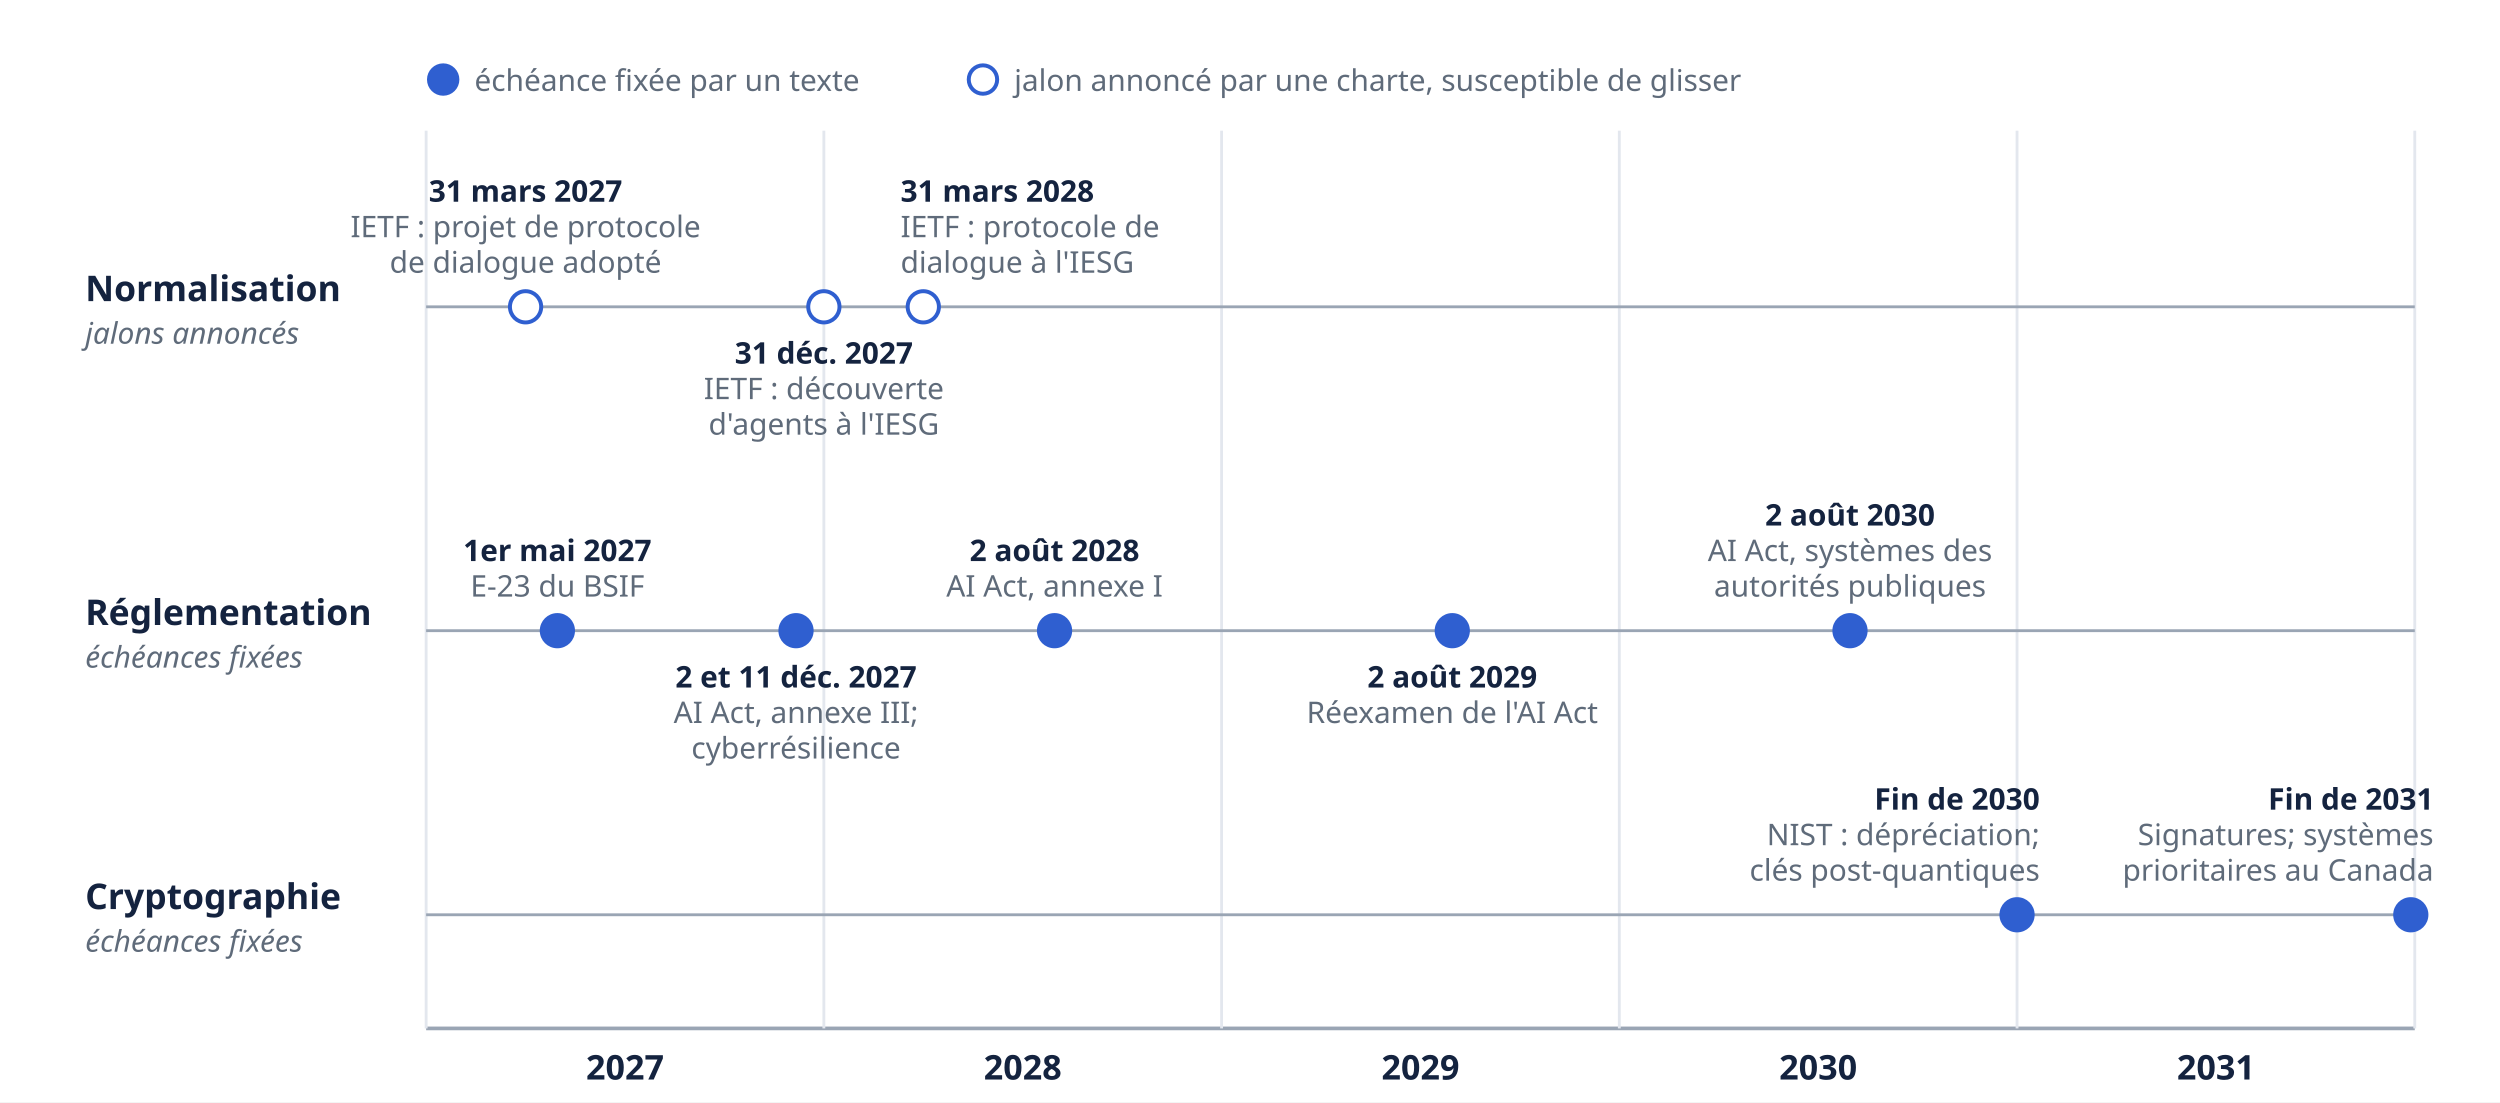
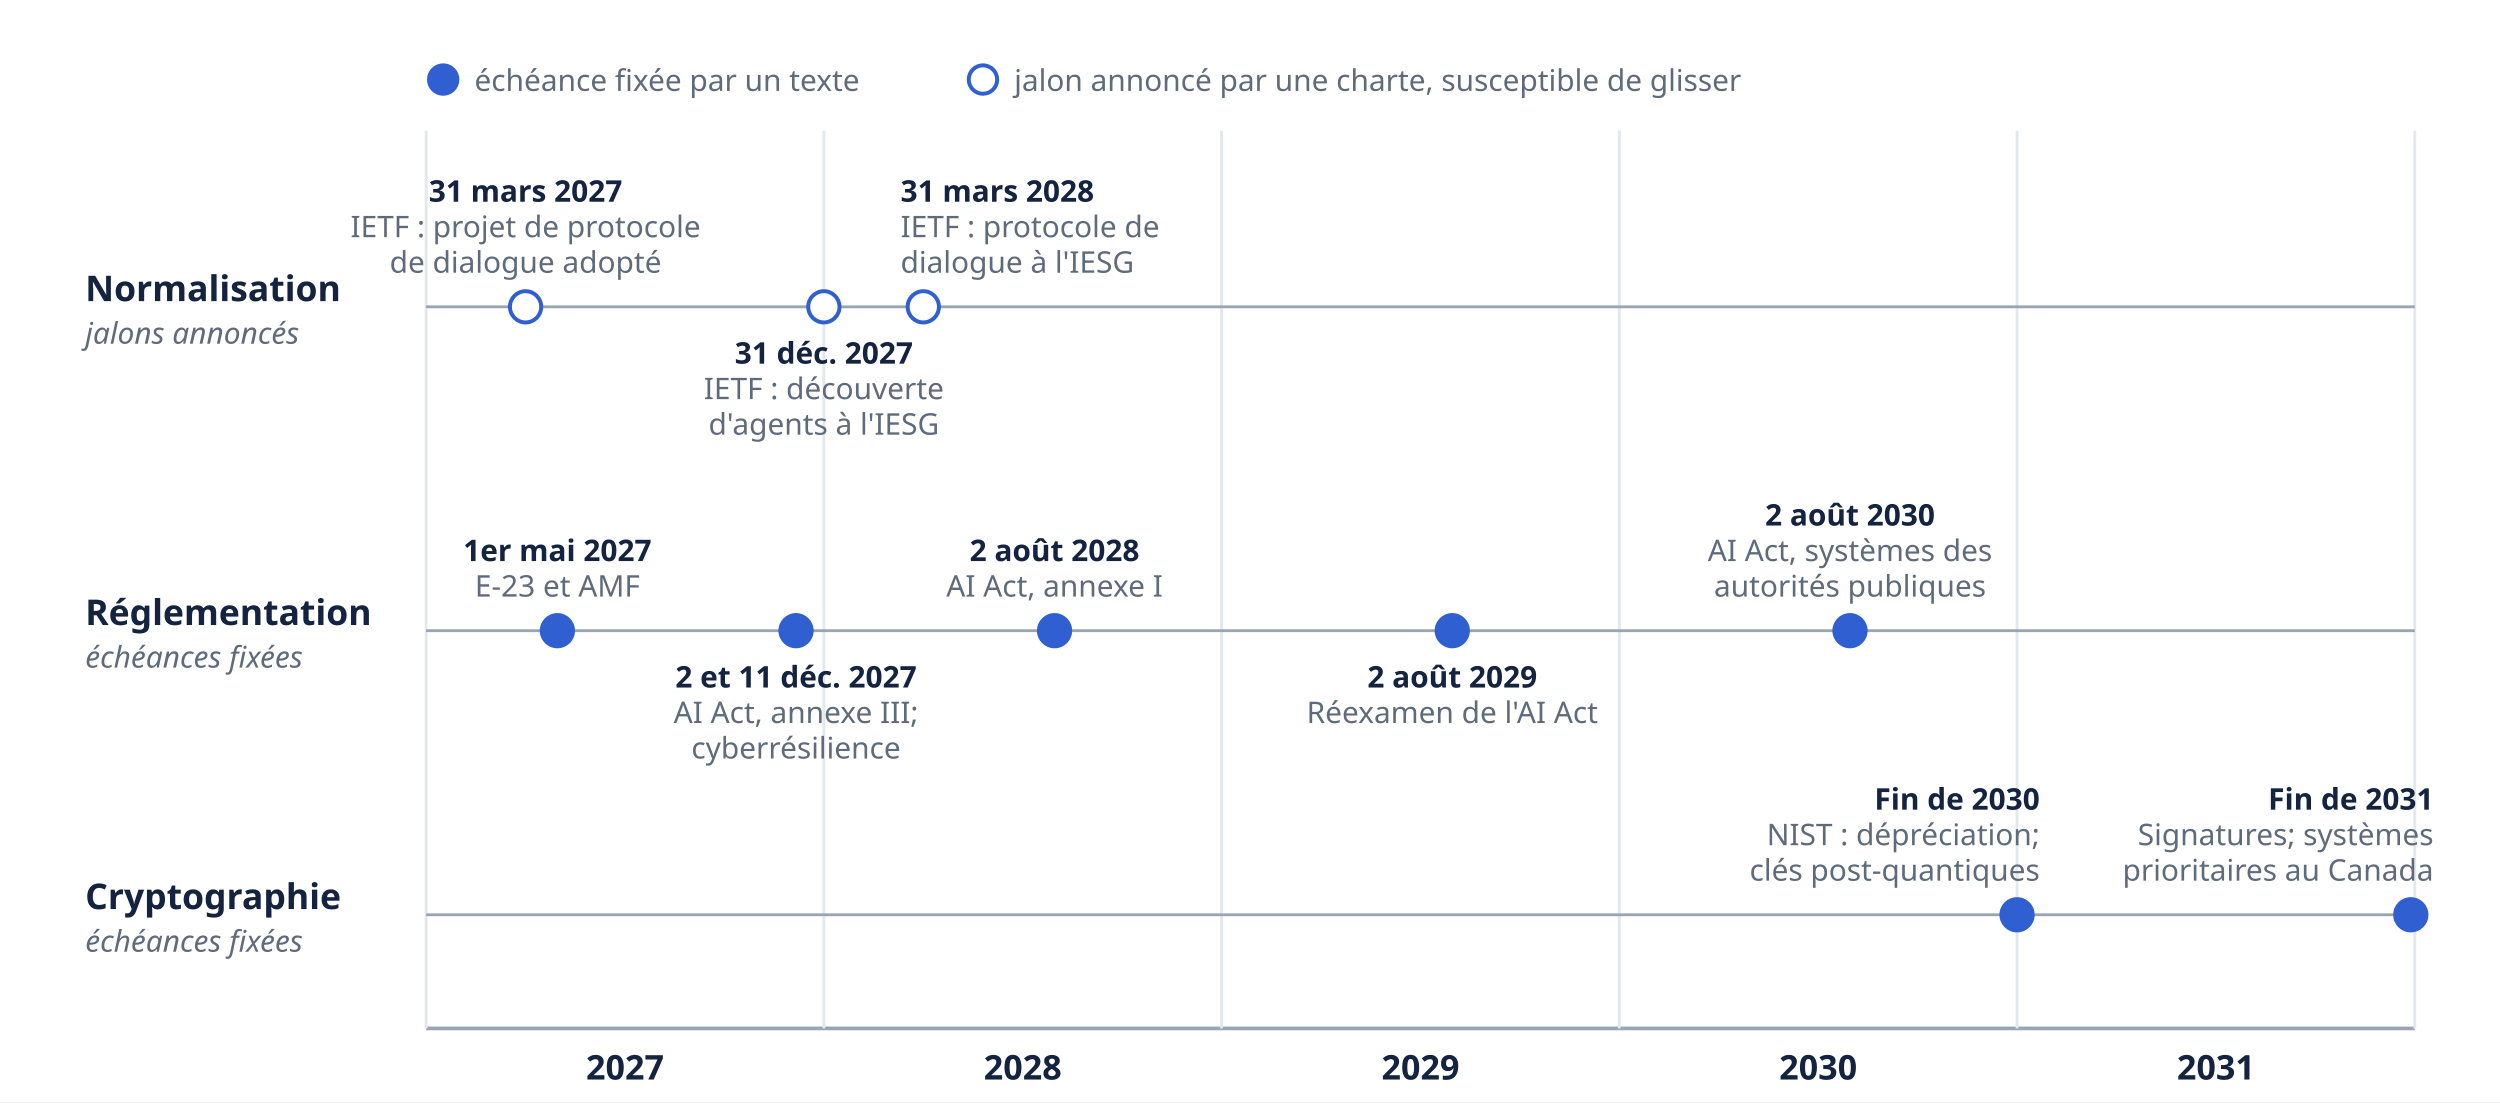
<svg xmlns="http://www.w3.org/2000/svg" viewBox="0 0 880 388" width="880" height="388">
  <rect width="880" height="388" fill="#ffffff" />
  <line x1="150" y1="362" x2="850" y2="362" stroke="#9aa5b4" stroke-width="1.3" />
  <line x1="150" y1="46" x2="150" y2="362" stroke="#e3e7ee" stroke-width="1" />
  <text x="220" y="380" text-anchor="middle" font-family="Segoe UI, Calibri, sans-serif" font-size="12" font-weight="bold" fill="#14233f">2027</text>
  <line x1="290" y1="46" x2="290" y2="362" stroke="#e3e7ee" stroke-width="1" />
  <text x="360" y="380" text-anchor="middle" font-family="Segoe UI, Calibri, sans-serif" font-size="12" font-weight="bold" fill="#14233f">2028</text>
  <line x1="430" y1="46" x2="430" y2="362" stroke="#e3e7ee" stroke-width="1" />
  <text x="500" y="380" text-anchor="middle" font-family="Segoe UI, Calibri, sans-serif" font-size="12" font-weight="bold" fill="#14233f">2029</text>
  <line x1="570" y1="46" x2="570" y2="362" stroke="#e3e7ee" stroke-width="1" />
  <text x="640" y="380" text-anchor="middle" font-family="Segoe UI, Calibri, sans-serif" font-size="12" font-weight="bold" fill="#14233f">2030</text>
  <line x1="710" y1="46" x2="710" y2="362" stroke="#e3e7ee" stroke-width="1" />
  <text x="780" y="380" text-anchor="middle" font-family="Segoe UI, Calibri, sans-serif" font-size="12" font-weight="bold" fill="#14233f">2031</text>
  <line x1="850" y1="46" x2="850" y2="362" stroke="#e3e7ee" stroke-width="1" />
  <text x="30" y="106" text-anchor="start" font-family="Segoe UI, Calibri, sans-serif" font-size="12.5" font-weight="bold" fill="#14233f">Normalisation</text>
  <text x="30" y="121" text-anchor="start" font-family="Segoe UI, Calibri, sans-serif" font-size="10.5" font-style="italic" fill="#5f6b7a">jalons annoncés</text>
  <line x1="150" y1="108" x2="850" y2="108" stroke="#9aa5b4" stroke-width="1" />
  <text x="30" y="220" text-anchor="start" font-family="Segoe UI, Calibri, sans-serif" font-size="12.5" font-weight="bold" fill="#14233f">Réglementation</text>
  <text x="30" y="235" text-anchor="start" font-family="Segoe UI, Calibri, sans-serif" font-size="10.5" font-style="italic" fill="#5f6b7a">échéances fixées</text>
  <line x1="150" y1="222" x2="850" y2="222" stroke="#9aa5b4" stroke-width="1" />
  <text x="30" y="320" text-anchor="start" font-family="Segoe UI, Calibri, sans-serif" font-size="12.5" font-weight="bold" fill="#14233f">Cryptographie</text>
  <text x="30" y="335" text-anchor="start" font-family="Segoe UI, Calibri, sans-serif" font-size="10.5" font-style="italic" fill="#5f6b7a">échéances fixées</text>
  <line x1="150" y1="322" x2="850" y2="322" stroke="#9aa5b4" stroke-width="1" />
  <circle cx="185" cy="108" r="5.5" fill="#ffffff" stroke="#2f5fd0" stroke-width="1.4" />
  <text x="185" y="71" text-anchor="middle" font-family="Segoe UI, Calibri, sans-serif" font-size="10.5" font-weight="bold" fill="#14233f">31 mars 2027</text>
  <text x="185" y="83.5" text-anchor="middle" font-family="Segoe UI, Calibri, sans-serif" font-size="10.5" fill="#5f6b7a">IETF : projet de protocole</text>
  <text x="185" y="96" text-anchor="middle" font-family="Segoe UI, Calibri, sans-serif" font-size="10.5" fill="#5f6b7a">de dialogue adopté</text>
  <circle cx="290" cy="108" r="5.5" fill="#ffffff" stroke="#2f5fd0" stroke-width="1.4" />
  <text x="290" y="128" text-anchor="middle" font-family="Segoe UI, Calibri, sans-serif" font-size="10.5" font-weight="bold" fill="#14233f">31 déc. 2027</text>
  <text x="290" y="140.5" text-anchor="middle" font-family="Segoe UI, Calibri, sans-serif" font-size="10.5" fill="#5f6b7a">IETF : découverte</text>
  <text x="290" y="153" text-anchor="middle" font-family="Segoe UI, Calibri, sans-serif" font-size="10.5" fill="#5f6b7a">d'agents à l'IESG</text>
  <circle cx="325" cy="108" r="5.5" fill="#ffffff" stroke="#2f5fd0" stroke-width="1.4" />
  <text x="317" y="71" text-anchor="start" font-family="Segoe UI, Calibri, sans-serif" font-size="10.5" font-weight="bold" fill="#14233f">31 mars 2028</text>
  <text x="317" y="83.5" text-anchor="start" font-family="Segoe UI, Calibri, sans-serif" font-size="10.5" fill="#5f6b7a">IETF : protocole de</text>
  <text x="317" y="96" text-anchor="start" font-family="Segoe UI, Calibri, sans-serif" font-size="10.5" fill="#5f6b7a">dialogue à l'IESG</text>
  <circle cx="196.2" cy="222" r="5.5" fill="#2f5fd0" stroke="#2f5fd0" stroke-width="1.4" />
  <text x="196.2" y="197.5" text-anchor="middle" font-family="Segoe UI, Calibri, sans-serif" font-size="10.5" font-weight="bold" fill="#14233f">1er mai 2027</text>
-   <text x="196.2" y="210" text-anchor="middle" font-family="Segoe UI, Calibri, sans-serif" font-size="10.5" fill="#5f6b7a">E-23 du BSIF</text>
+   <text x="196.2" y="210" text-anchor="middle" font-family="Segoe UI, Calibri, sans-serif" font-size="10.5" fill="#5f6b7a">E-23 et AMF</text>
  <circle cx="280.2" cy="222" r="5.5" fill="#2f5fd0" stroke="#2f5fd0" stroke-width="1.4" />
  <text x="280.2" y="242" text-anchor="middle" font-family="Segoe UI, Calibri, sans-serif" font-size="10.5" font-weight="bold" fill="#14233f">2 et 11 déc. 2027</text>
  <text x="280.2" y="254.5" text-anchor="middle" font-family="Segoe UI, Calibri, sans-serif" font-size="10.5" fill="#5f6b7a">AI Act, annexe III;</text>
  <text x="280.2" y="267" text-anchor="middle" font-family="Segoe UI, Calibri, sans-serif" font-size="10.5" fill="#5f6b7a">cyberrésilience</text>
  <circle cx="371.2" cy="222" r="5.5" fill="#2f5fd0" stroke="#2f5fd0" stroke-width="1.4" />
  <text x="371.2" y="197.5" text-anchor="middle" font-family="Segoe UI, Calibri, sans-serif" font-size="10.5" font-weight="bold" fill="#14233f">2 août 2028</text>
  <text x="371.2" y="210" text-anchor="middle" font-family="Segoe UI, Calibri, sans-serif" font-size="10.5" fill="#5f6b7a">AI Act, annexe I</text>
  <circle cx="511.2" cy="222" r="5.5" fill="#2f5fd0" stroke="#2f5fd0" stroke-width="1.4" />
  <text x="511.2" y="242" text-anchor="middle" font-family="Segoe UI, Calibri, sans-serif" font-size="10.5" font-weight="bold" fill="#14233f">2 août 2029</text>
  <text x="511.2" y="254.5" text-anchor="middle" font-family="Segoe UI, Calibri, sans-serif" font-size="10.5" fill="#5f6b7a">Réexamen de l'AI Act</text>
  <circle cx="651.2" cy="222" r="5.5" fill="#2f5fd0" stroke="#2f5fd0" stroke-width="1.4" />
  <text x="651.2" y="185" text-anchor="middle" font-family="Segoe UI, Calibri, sans-serif" font-size="10.5" font-weight="bold" fill="#14233f">2 août 2030</text>
  <text x="651.2" y="197.5" text-anchor="middle" font-family="Segoe UI, Calibri, sans-serif" font-size="10.5" fill="#5f6b7a">AI Act, systèmes des</text>
  <text x="651.2" y="210" text-anchor="middle" font-family="Segoe UI, Calibri, sans-serif" font-size="10.5" fill="#5f6b7a">autorités publiques</text>
  <circle cx="710" cy="322" r="5.5" fill="#2f5fd0" stroke="#2f5fd0" stroke-width="1.4" />
  <text x="718" y="285" text-anchor="end" font-family="Segoe UI, Calibri, sans-serif" font-size="10.5" font-weight="bold" fill="#14233f">Fin de 2030</text>
  <text x="718" y="297.5" text-anchor="end" font-family="Segoe UI, Calibri, sans-serif" font-size="10.5" fill="#5f6b7a">NIST : dépréciation;</text>
  <text x="718" y="310" text-anchor="end" font-family="Segoe UI, Calibri, sans-serif" font-size="10.5" fill="#5f6b7a">clés post-quantiques</text>
  <circle cx="848.6" cy="322" r="5.5" fill="#2f5fd0" stroke="#2f5fd0" stroke-width="1.4" />
  <text x="856.6" y="285" text-anchor="end" font-family="Segoe UI, Calibri, sans-serif" font-size="10.5" font-weight="bold" fill="#14233f">Fin de 2031</text>
  <text x="856.6" y="297.5" text-anchor="end" font-family="Segoe UI, Calibri, sans-serif" font-size="10.5" fill="#5f6b7a">Signatures; systèmes</text>
  <text x="856.6" y="310" text-anchor="end" font-family="Segoe UI, Calibri, sans-serif" font-size="10.5" fill="#5f6b7a">prioritaires au Canada</text>
  <circle cx="156" cy="28" r="5" fill="#2f5fd0" stroke="#2f5fd0" stroke-width="1.4" />
  <text x="167" y="32" text-anchor="start" font-family="Segoe UI, Calibri, sans-serif" font-size="10.5" fill="#5f6b7a">échéance fixée par un texte</text>
  <circle cx="346" cy="28" r="5" fill="#ffffff" stroke="#2f5fd0" stroke-width="1.4" />
  <text x="357" y="32" text-anchor="start" font-family="Segoe UI, Calibri, sans-serif" font-size="10.5" fill="#5f6b7a">jalon annoncé par une charte, susceptible de glisser</text>
</svg>
